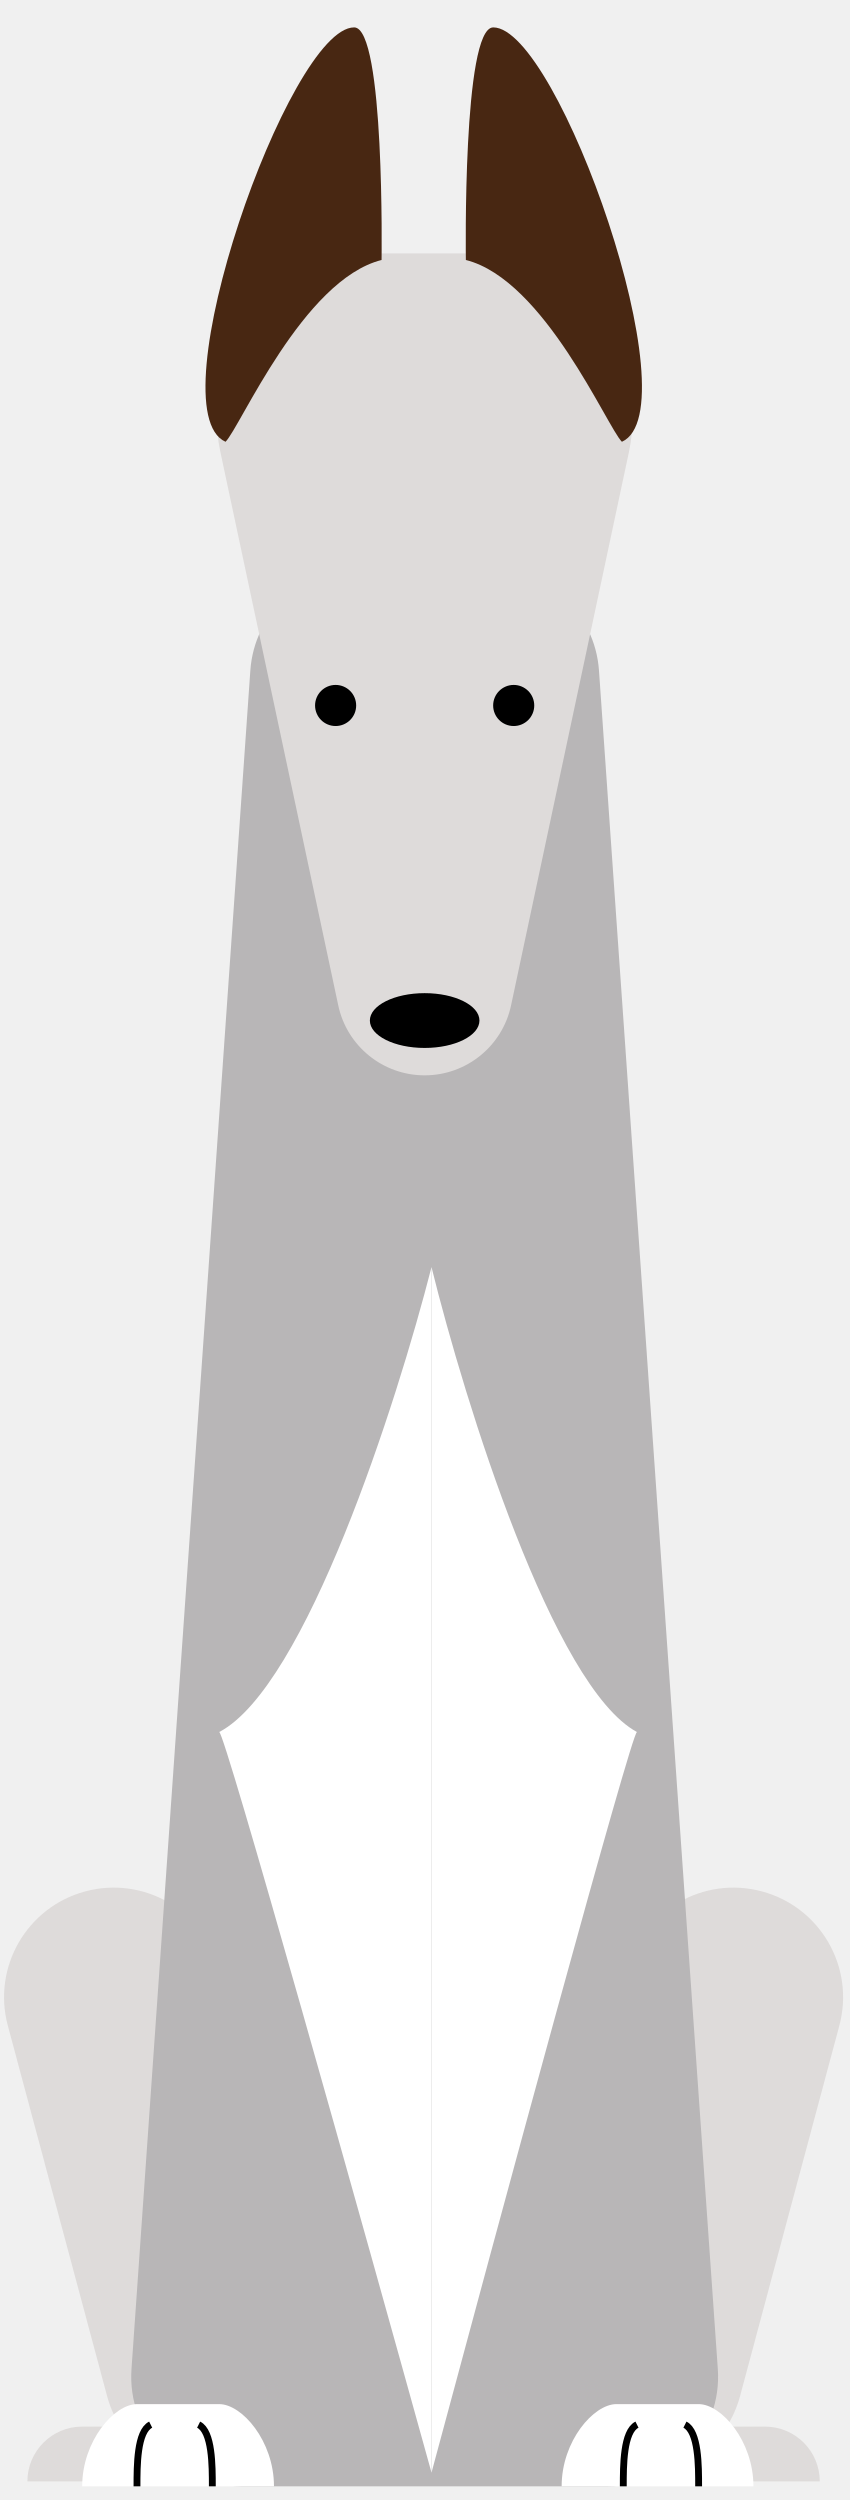
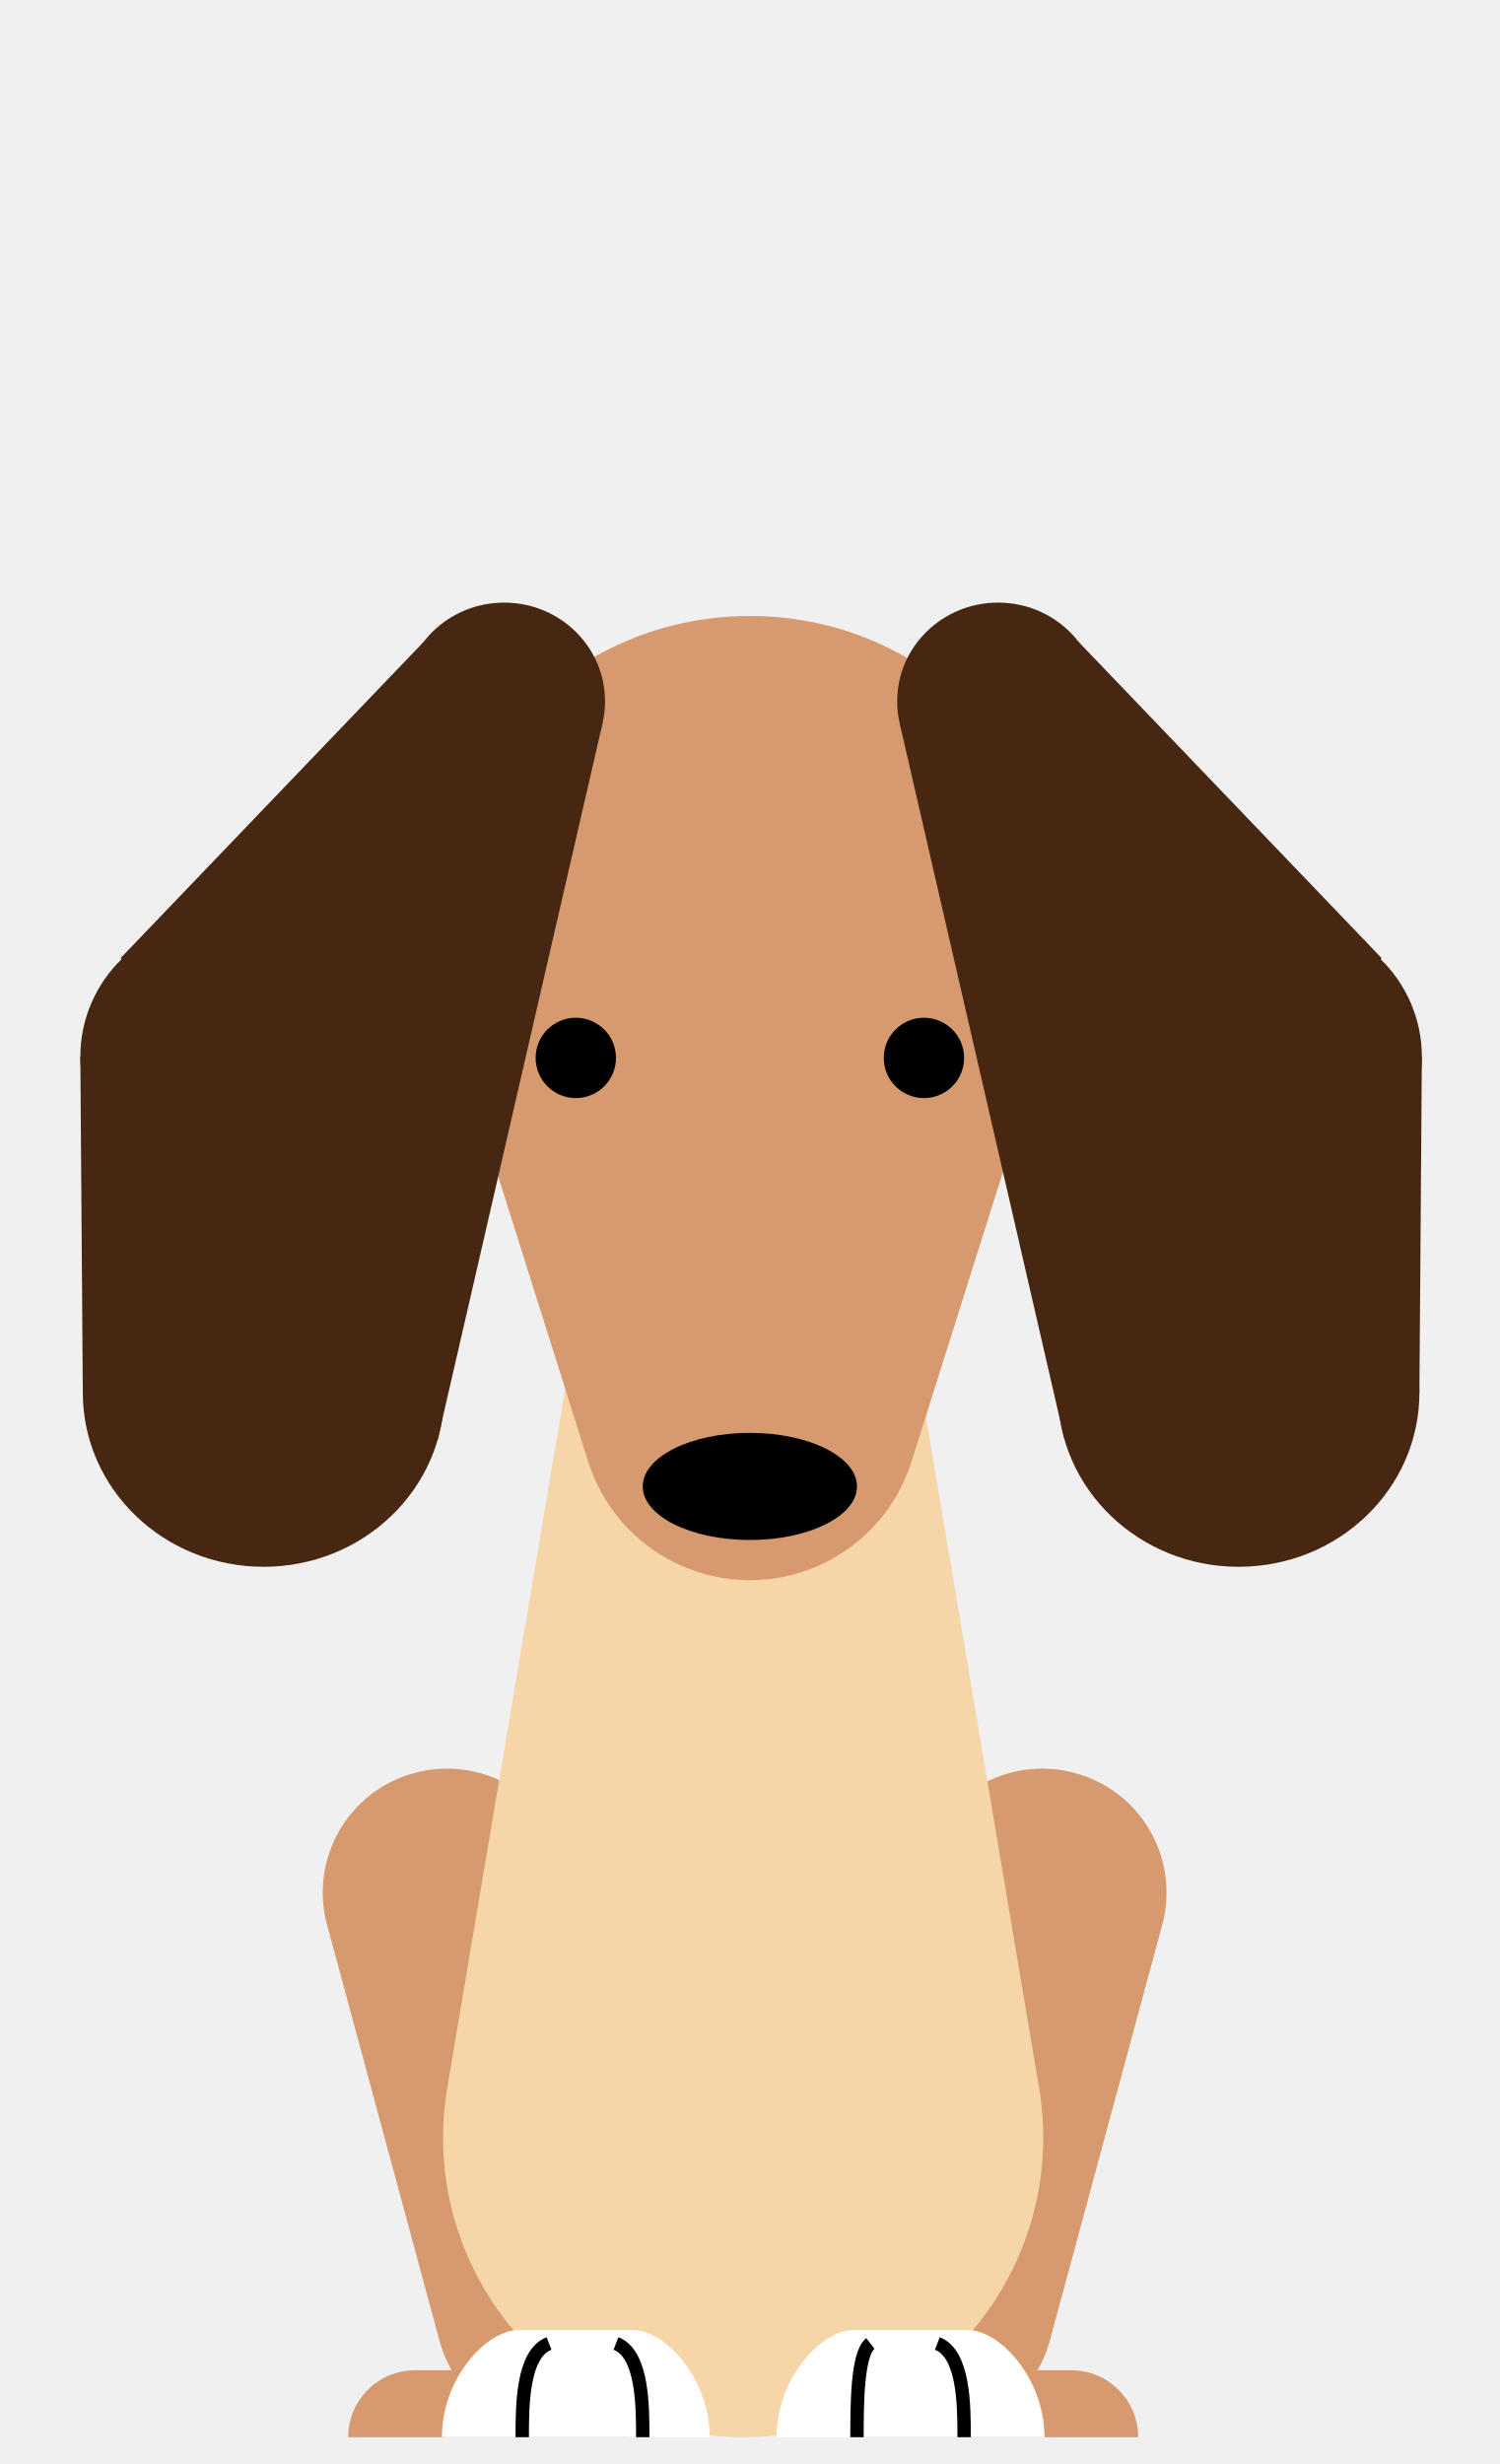
- <svg xmlns="http://www.w3.org/2000/svg" width="124" height="365" viewBox="0 0 124 365" fill="none">
-   <path d="M4 362.282C4 357.864 7.582 354.282 12 354.282H40V362.282H4Z" fill="#DEDBDA" />
-   <rect x="-3" y="280.282" width="32" height="88" rx="16" transform="rotate(-15 -3 280.282)" fill="#DEDBDA" />
-   <path d="M119.686 362.282C119.686 357.864 116.104 354.282 111.686 354.282H83.686V362.282H119.686Z" fill="#DEDBDA" />
-   <rect width="32" height="88" rx="16" transform="matrix(-0.965926 -0.258819 -0.258819 0.965926 126.686 280.282)" fill="#DEDBDA" />
-   <path d="M36.55 97.883C37.137 89.501 44.108 83 52.511 83H71.489C79.892 83 86.863 89.501 87.45 97.883L104.802 345.883C105.45 355.137 98.118 363 88.841 363H35.159C25.882 363 18.55 355.137 19.198 345.883L36.55 97.883Z" fill="#B8B6B7" />
-   <path d="M32 252.879C44.617 246.285 57.924 204.879 63 185V361C52.961 324.787 32.706 252.466 32 252.879Z" fill="white" />
-   <path d="M93 252.879C80.79 246.285 67.912 204.879 63 185V361C72.715 324.787 92.317 252.466 93 252.879Z" fill="white" />
-   <path d="M32 351H20C16.686 351 12 356.373 12 363H40C40 356.373 35.314 351 32 351Z" fill="white" />
-   <path d="M20 363C20 360 20 355 22 354" stroke="black" />
-   <path d="M31 363C31 360 31 355 29 354" stroke="black" />
-   <path d="M102 351H90C86.686 351 82 356.373 82 363H110C110 356.373 105.314 351 102 351Z" fill="white" />
-   <path d="M91 363C91 360 91 355 93 354" stroke="black" />
-   <path d="M102 363C102 360 102 355 100 354" stroke="black" />
-   <path d="M32.177 66C28.997 51.068 40.383 37 55.651 37H68.349C83.617 37 95.004 51.068 91.823 66L74.614 146.79C73.346 152.744 68.087 157 62 157C55.913 157 50.654 152.744 49.386 146.79L32.177 66Z" fill="#DEDBDA" />
-   <circle cx="49" cy="103" r="3" fill="black" />
-   <circle cx="75" cy="103" r="3" fill="black" />
-   <ellipse cx="62" cy="149" rx="8" ry="4" fill="black" />
-   <path d="M51.709 4C56.209 4 55.709 37.957 55.709 37.957C44.224 40.849 35.078 62.37 32.928 64.5C22.591 59.873 42.209 4 51.709 4Z" fill="#482712" />
-   <path d="M72.016 4C67.516 4 68.016 37.957 68.016 37.957C79.502 40.849 88.648 62.37 90.797 64.5C101.134 59.873 81.516 4 72.016 4Z" fill="#482712" />
+ <svg xmlns="http://www.w3.org/2000/svg" width="112" height="184" viewBox="0 0 112 184" fill="none">
+   <path d="M26 182C26 179.239 28.239 177 31 177H47V182H26Z" fill="#D69A6E" />
+   <rect width="18.598" height="50.745" rx="9.299" transform="matrix(0.966506 -0.256645 0.261009 0.965336 22 134.773)" fill="#D69A6E" />
+   <path d="M85 182C85 179.239 82.761 177 80 177H64V182H85Z" fill="#D69A6E" />
+   <rect width="18.598" height="50.745" rx="9.299" transform="matrix(-0.966506 -0.256645 -0.261009 0.965336 89.2195 134.773)" fill="#D69A6E" />
+   <path d="M43.48 96.162C44.47 90.295 49.55 86 55.5 86C61.45 86 66.53 90.295 67.52 96.162L77.592 155.869C79.898 169.538 69.362 182 55.5 182C41.638 182 31.102 169.538 33.408 155.869L43.48 96.162Z" fill="#F6D5A9" />
+   <path d="M47.286 174H38.714C36.347 174 33 177.582 33 182H53C53 177.582 49.653 174 47.286 174Z" fill="white" />
+   <path d="M39 182C39 179.667 39 175.778 41 175" stroke="black" />
+   <path d="M48 182C48 179.667 48 175.778 46 175" stroke="black" />
+   <path d="M72.286 174H63.714C61.347 174 58 177.582 58 182H78C78 177.582 74.653 174 72.286 174Z" fill="white" />
+   <path d="M64 182C64 179.667 64 175.778 65 175" stroke="black" />
+   <path d="M72 182C72 179.667 72 175.778 70 175" stroke="black" />
+   <path d="M33.63 76.517C28.859 61.399 40.147 46 56 46C71.853 46 83.141 61.399 78.37 76.517L68.072 109.151C66.409 114.419 61.523 118 56 118C50.477 118 45.591 114.419 43.928 109.151L33.63 76.517Z" fill="#D69A6E" />
+   <circle cx="43" cy="79" r="3" fill="black" />
+   <circle cx="69" cy="79" r="3" fill="black" />
+   <ellipse cx="56" cy="111" rx="8" ry="4" fill="black" />
+   <ellipse cx="37.649" cy="52.372" rx="7.535" ry="7.372" fill="#482712" />
+   <ellipse cx="16.55" cy="78.91" rx="10.55" ry="10.32" fill="#482712" />
+   <path d="M9.014 71.538L31.62 47.949L45 54L32.684 107.5L9.014 71.538Z" fill="#482712" />
+   <path d="M6.184 104L6 78.91L25.684 84L32.684 103.5L6.184 104Z" fill="#482712" />
+   <ellipse cx="19.685" cy="104" rx="13.5" ry="13" fill="#482712" />
+   <ellipse cx="7.535" cy="7.372" rx="7.535" ry="7.372" transform="matrix(-1 0 0 1 82.0708 45)" fill="#482712" />
+   <ellipse cx="10.55" cy="10.32" rx="10.55" ry="10.32" transform="matrix(-1 0 0 1 106.184 68.5895)" fill="#482712" />
+   <path d="M103.17 71.538L80.564 47.949L67.184 54L79.5 107.5L103.17 71.538Z" fill="#482712" />
+   <path d="M106 104L106.184 78.91L86.5 84L79.5 103.5L106 104Z" fill="#482712" />
+   <ellipse cx="13.5" cy="13" rx="13.5" ry="13" transform="matrix(-1 0 0 1 106 91)" fill="#482712" />
</svg>
